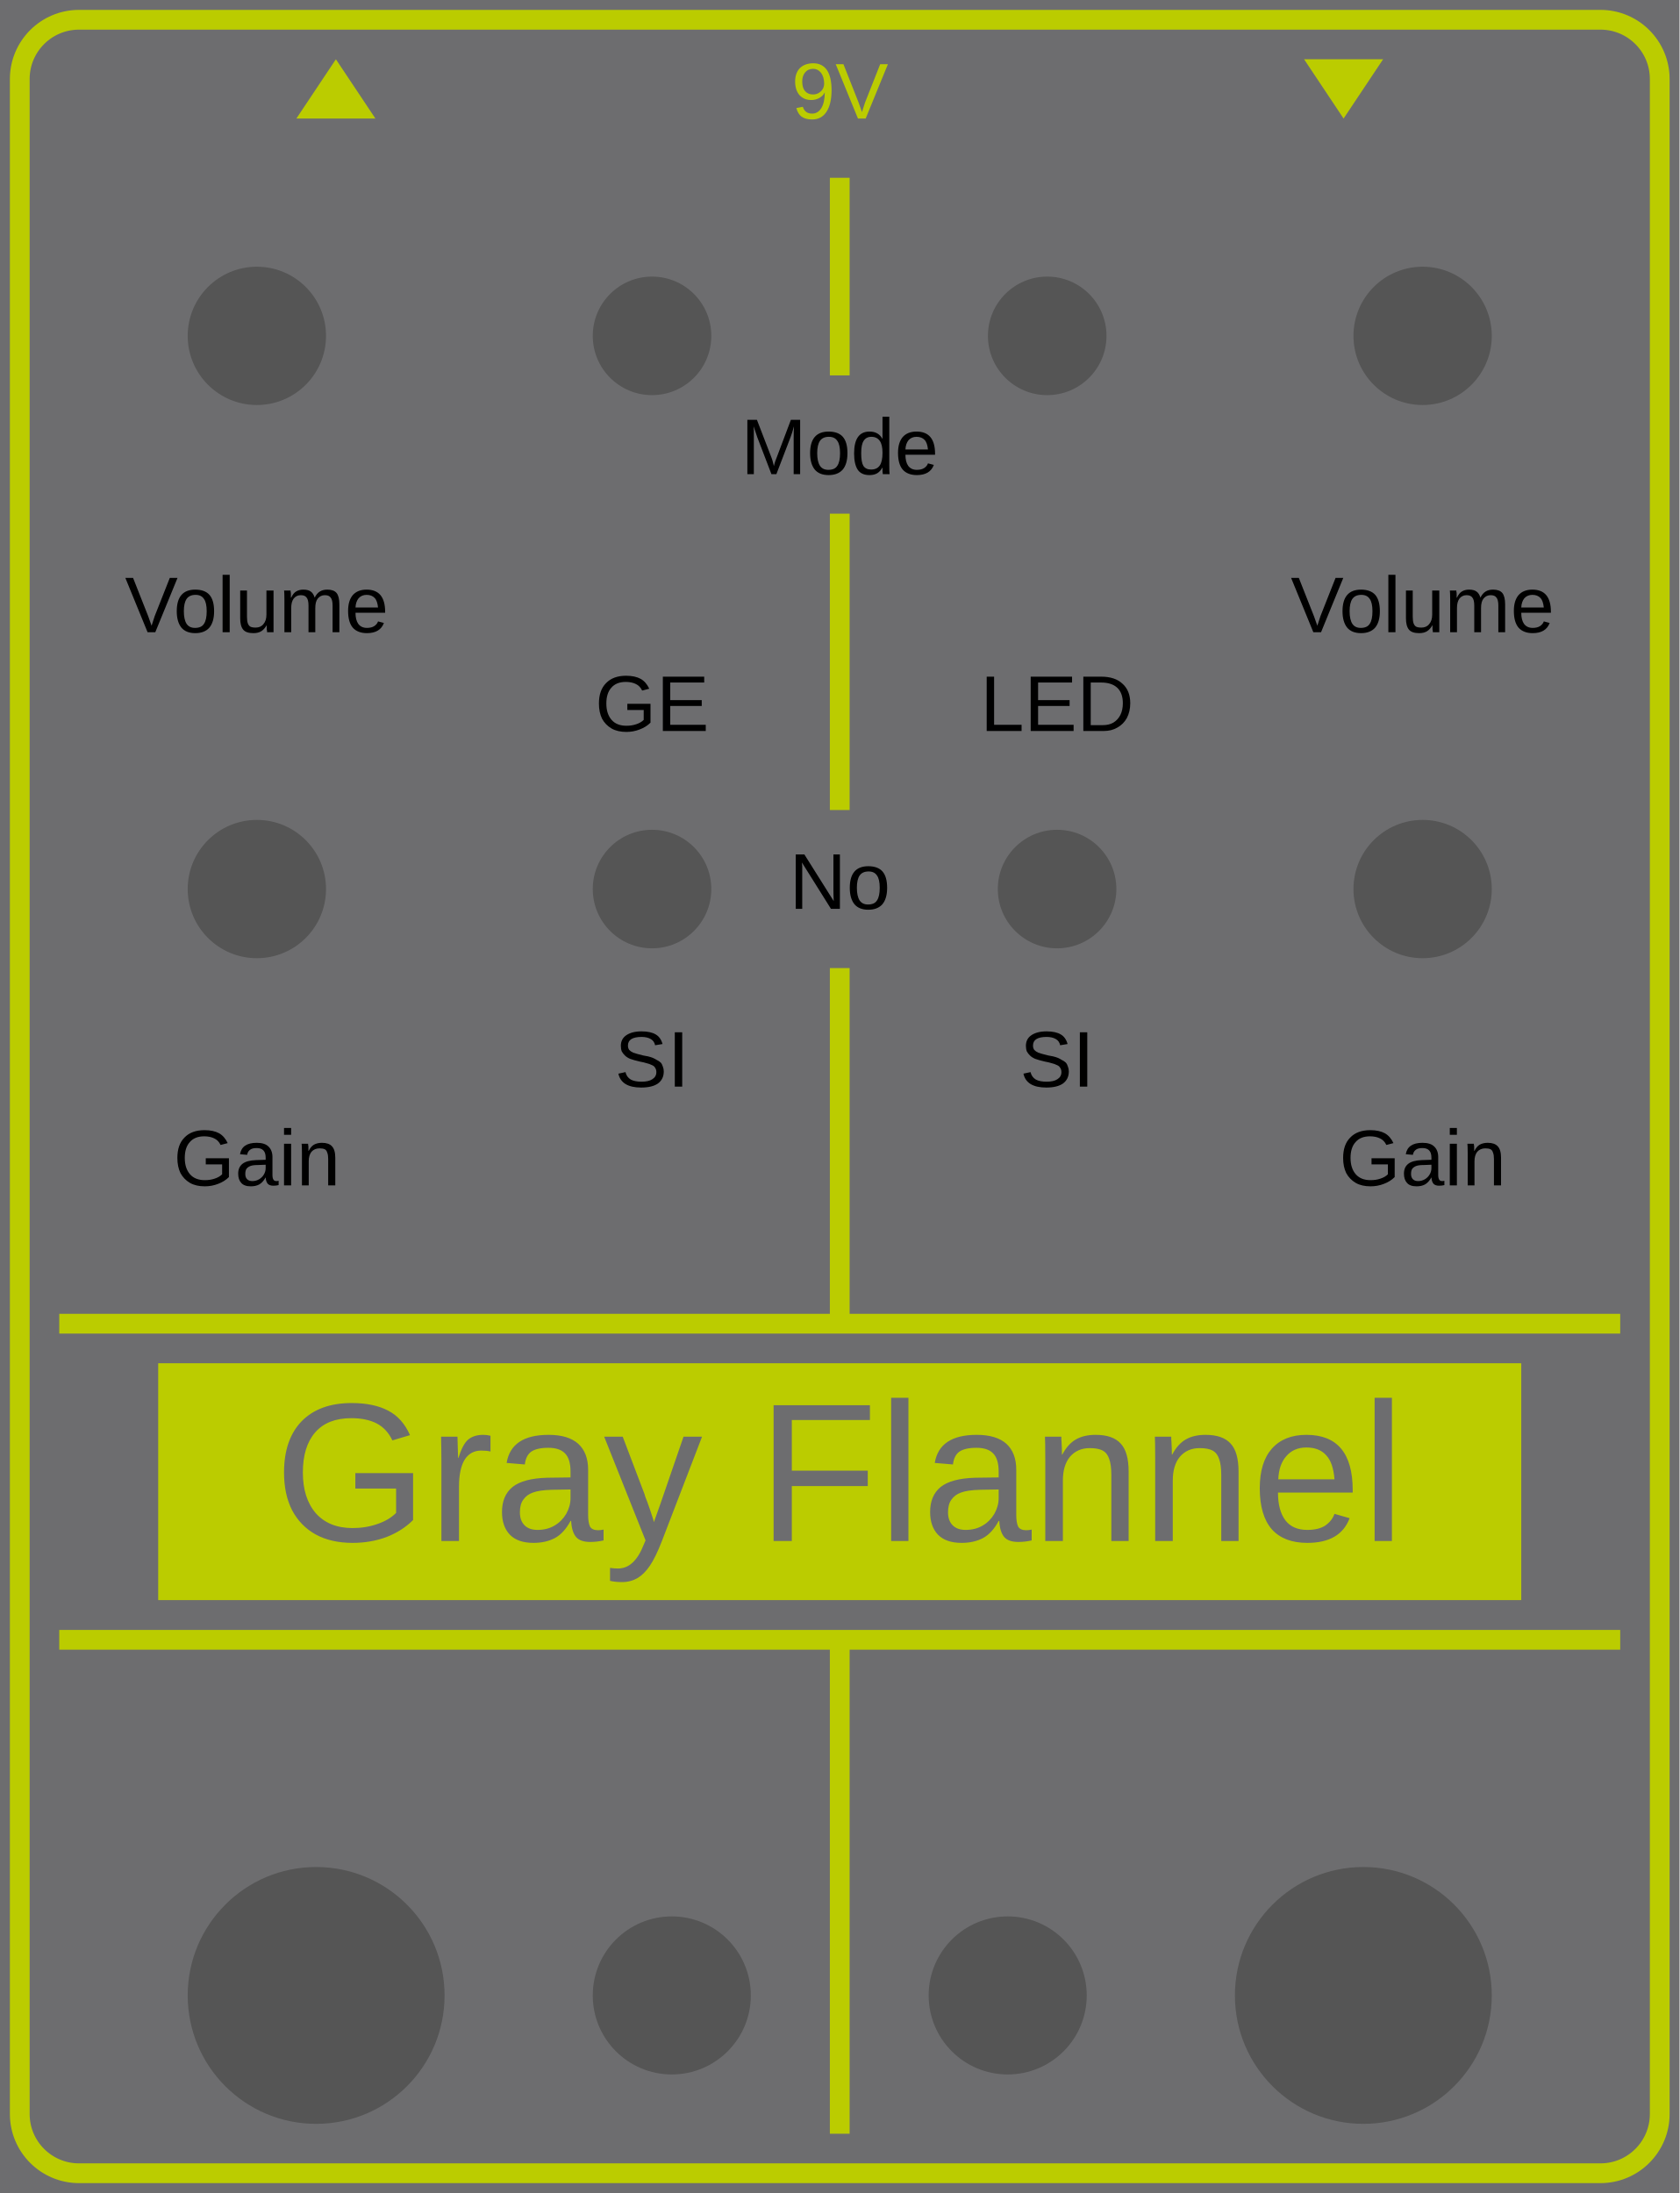
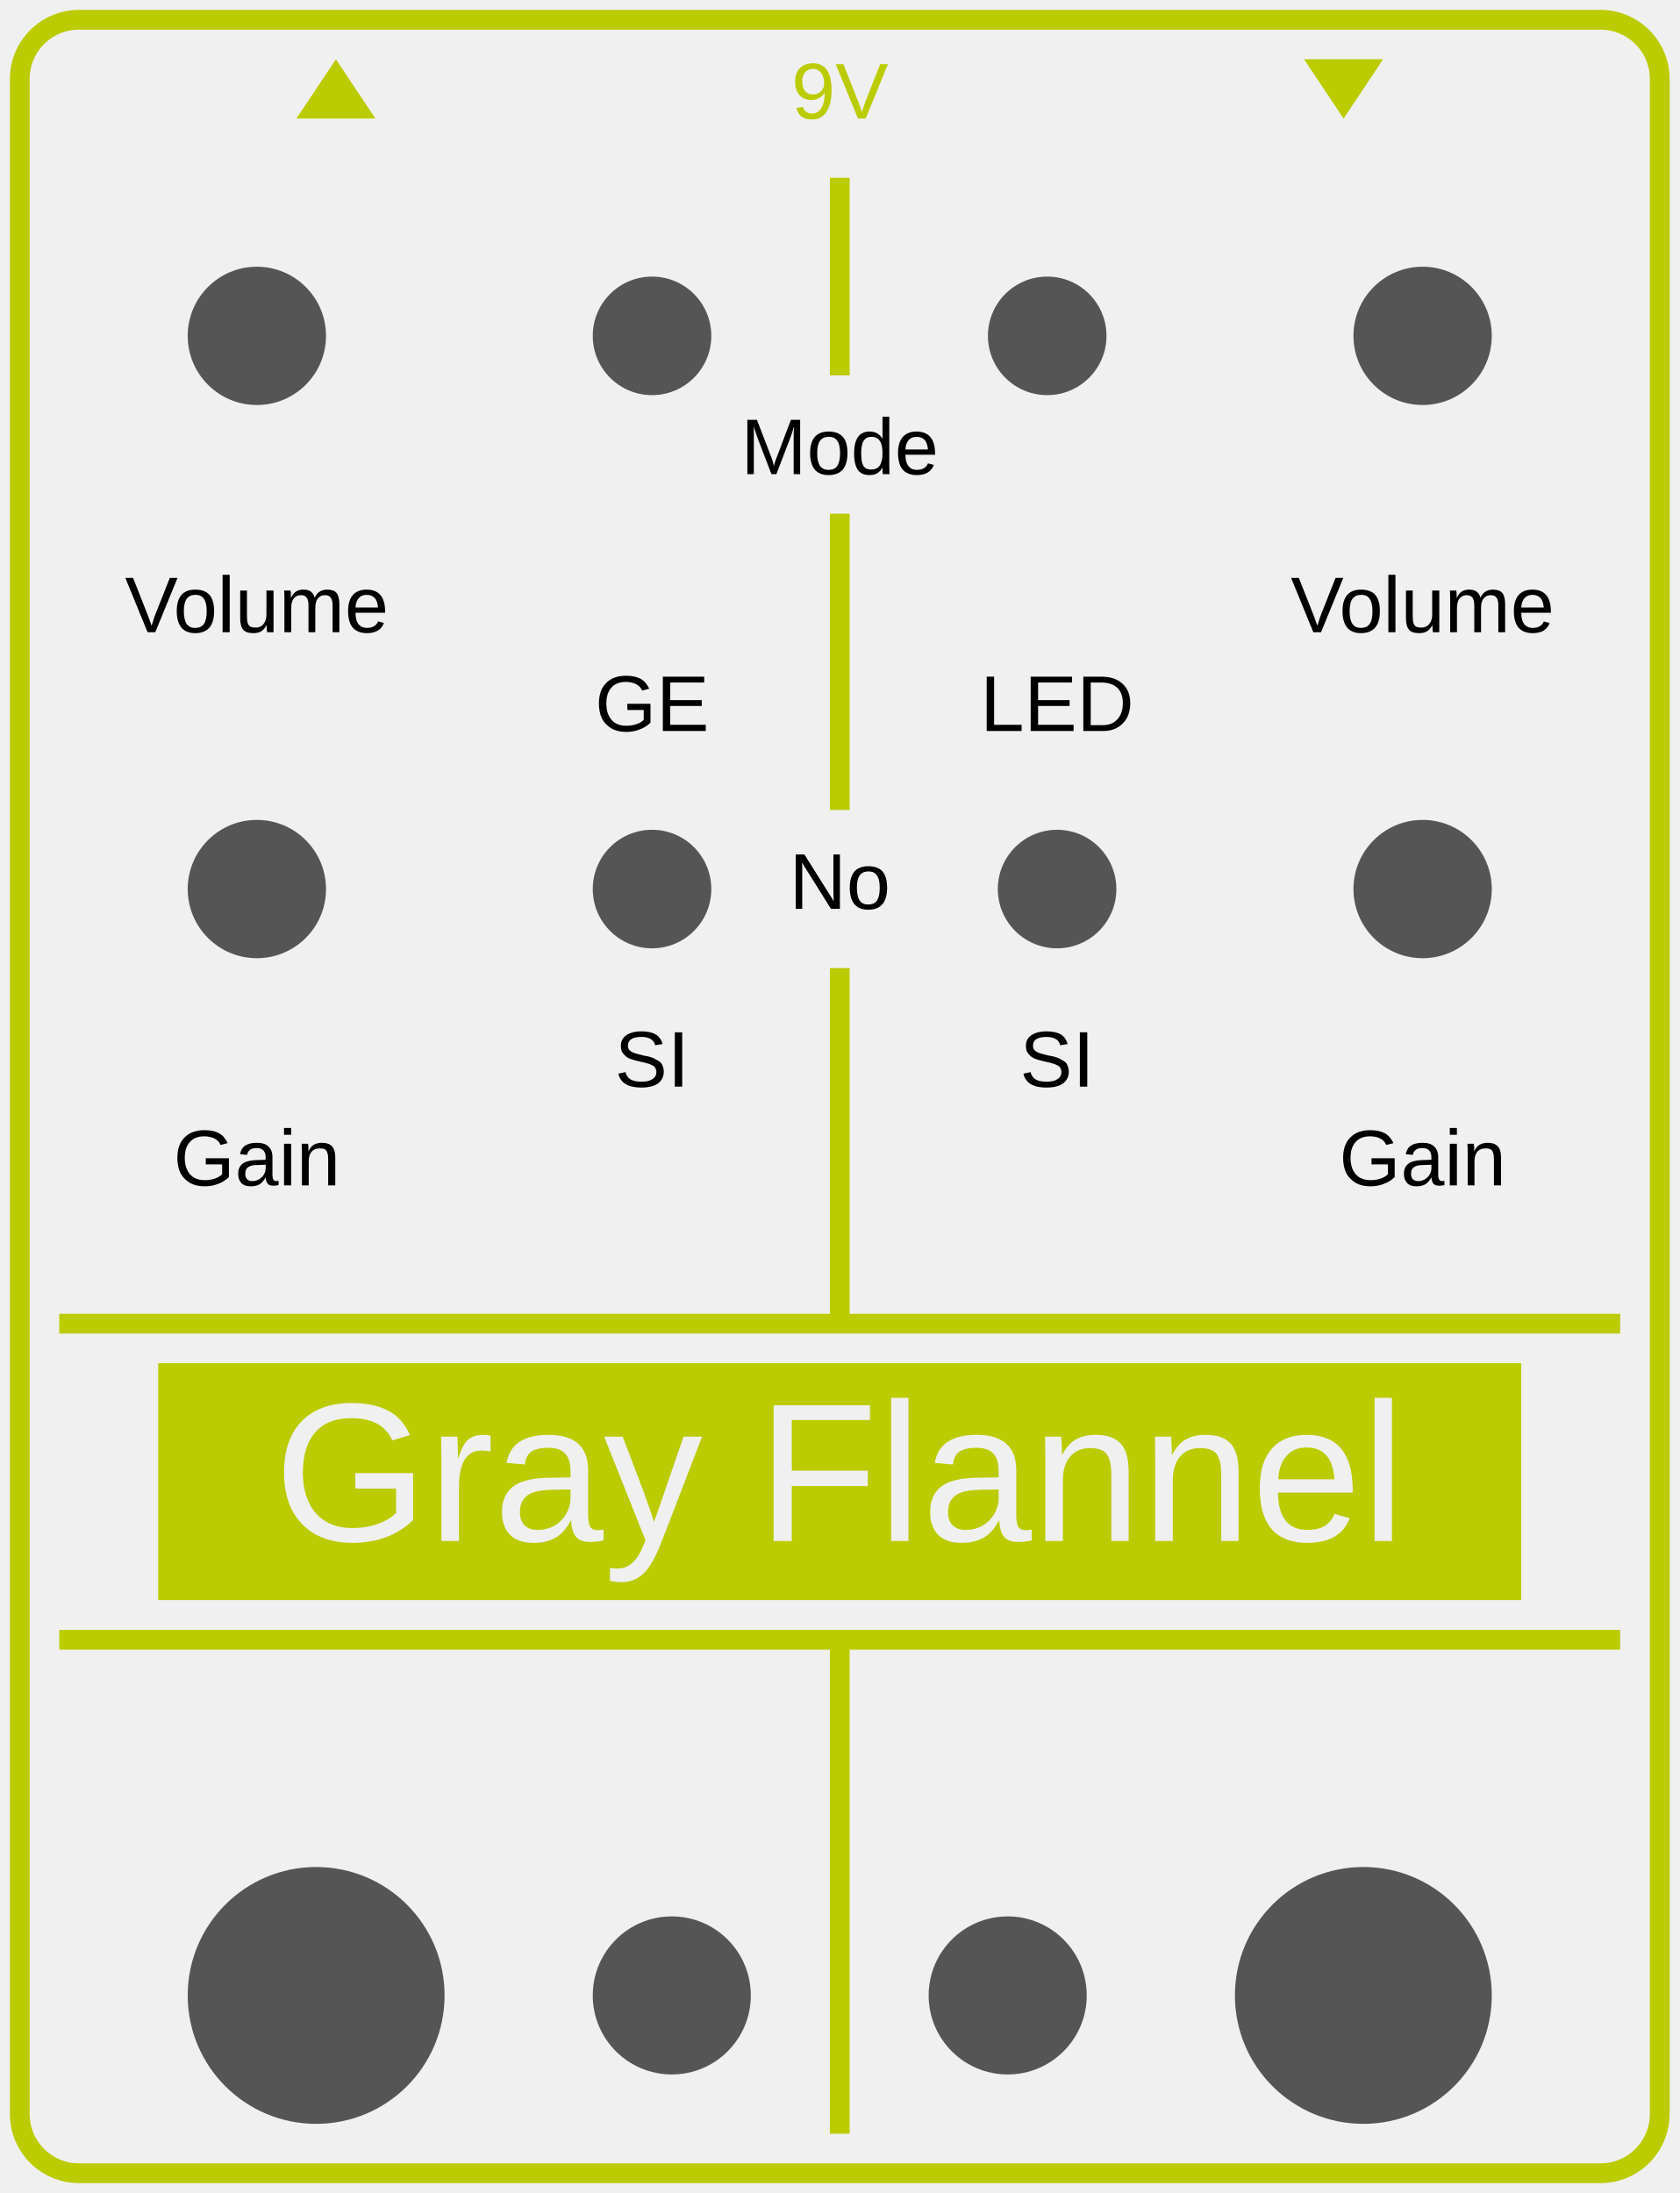
<svg xmlns="http://www.w3.org/2000/svg" version="1.1" width="85" height="111">
  <style>
		
			text{
				font-family: "Britannic", "Bauhaus 93", Arial, sans-serif;
    		}
		
	</style>
-   <rect width="100%" height="100%" fill="#6d6d6f" />
  <rect x="1" y="1" rx="3" ry="3" width="83" height="109" stroke="#BC0" fill="transparent" stroke-width="1" />
  <text x="42.5" y="6" font-size="4" text-anchor="middle" fill="#BC0">
		9V
	</text>
  <polygon points="19,6 17,3 15,6" style="fill: #BC0;" />
  <polygon points="70,3 68,6, 66, 3" style="fill: #BC0;" />
  <line x1="42.5" y1="9" x2="42.5" y2="19" stroke="#BC0" />
  <line x1="42.5" y1="26" x2="42.5" y2="41" stroke="#BC0" />
  <line x1="42.5" y1="49" x2="42.5" y2="67" stroke="#BC0" />
  <line x1="42.5" y1="83" x2="42.5" y2="108" stroke="#BC0" />
  <text x="13" y="60" font-size="4" text-anchor="middle" fill="black">
		Gain
	</text>
  <text x="72" y="60" font-size="4" text-anchor="middle" fill="black">
		Gain
	</text>
  <text x="13" y="32" font-size="4" text-anchor="middle" fill="black">
		Volume
	</text>
  <text x="72" y="32" font-size="4" text-anchor="middle" fill="black">
		Volume
	</text>
  <circle cx="72" cy="45" r="3.5" fill="#555555" />
  <circle cx="72" cy="17" r="3.5" fill="#555555" />
  <circle cx="13" cy="45" r="3.5" fill="#555555" />
  <circle cx="13" cy="17" r="3.5" fill="#555555" />
  <text x="33" y="55" font-size="4" text-anchor="middle" fill="black">
		SI
	</text>
  <text x="33" y="37" font-size="4" text-anchor="middle" fill="black">
		GE
	</text>
  <text x="42.5" y="46" font-size="4" text-anchor="middle" fill="black">
		No
	</text>
  <text x="53.5" y="55" font-size="4" text-anchor="middle" fill="black">
		SI
	</text>
  <text x="53.5" y="37" font-size="4" text-anchor="middle" fill="black">
		LED
	</text>
  <text x="42.5" y="24" font-size="4" text-anchor="middle" fill="black">
		Mode
	</text>
  <circle cx="53.5" cy="45" r="3" fill="#555555" />
  <circle cx="53" cy="17" r="3" fill="#555555" />
  <circle cx="33" cy="45" r="3" fill="#555555" />
  <circle cx="33" cy="17" r="3" fill="#555555" />
  <mask id="m">
    <rect x="8" y="69" width="69" height="12" fill="white" />
    <text x="42.5" y="78" font-size="10" fill="black" text-anchor="middle">
			Gray Flannel
		</text>
  </mask>
  <rect x="8" y="69" width="69" height="12" fill="#BC0" mask="url(#m)" />
  <line x1="3" y1="67" x2="82" y2="67" stroke="#BC0" />
  <line x1="3" y1="83" x2="82" y2="83" stroke="#BC0" />
  <circle cx="34" cy="101" r="4" fill="#555555" />
  <circle cx="51" cy="101" r="4" fill="#555555" />
  <circle cx="16" cy="101" r="6.5" fill="#555555" />
  <circle cx="69" cy="101" r="6.5" fill="#555555" />
</svg>
